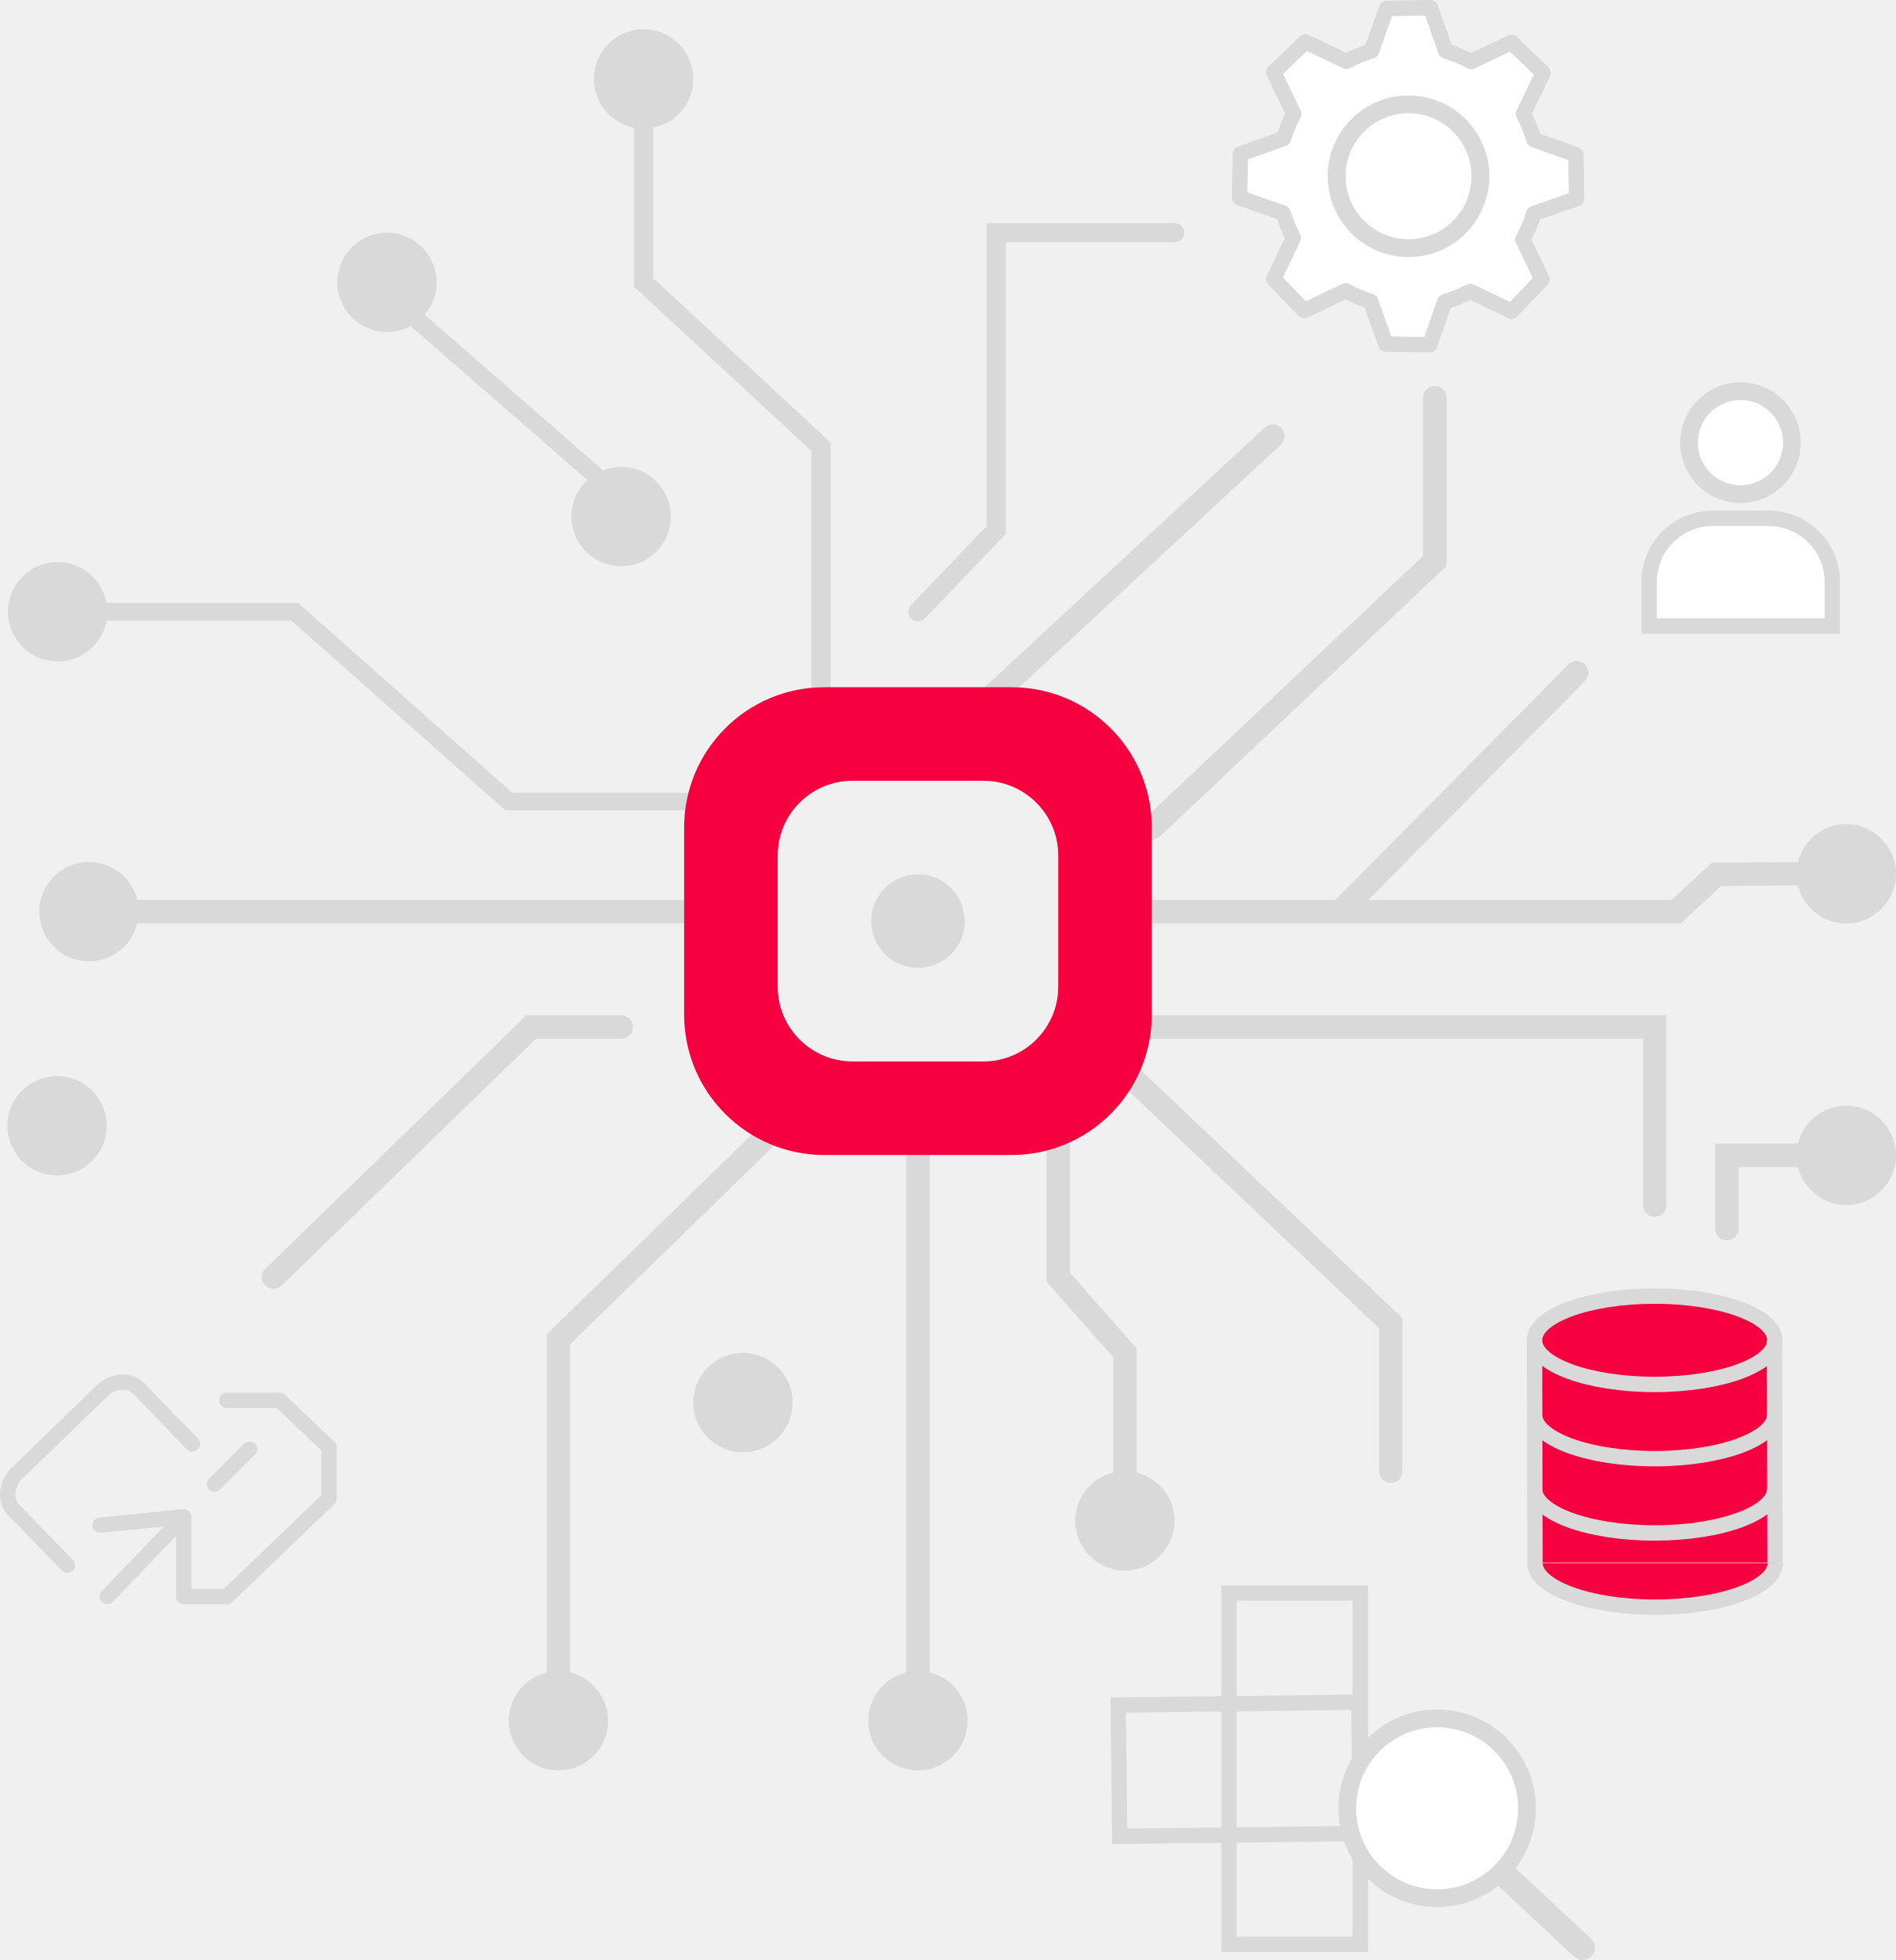
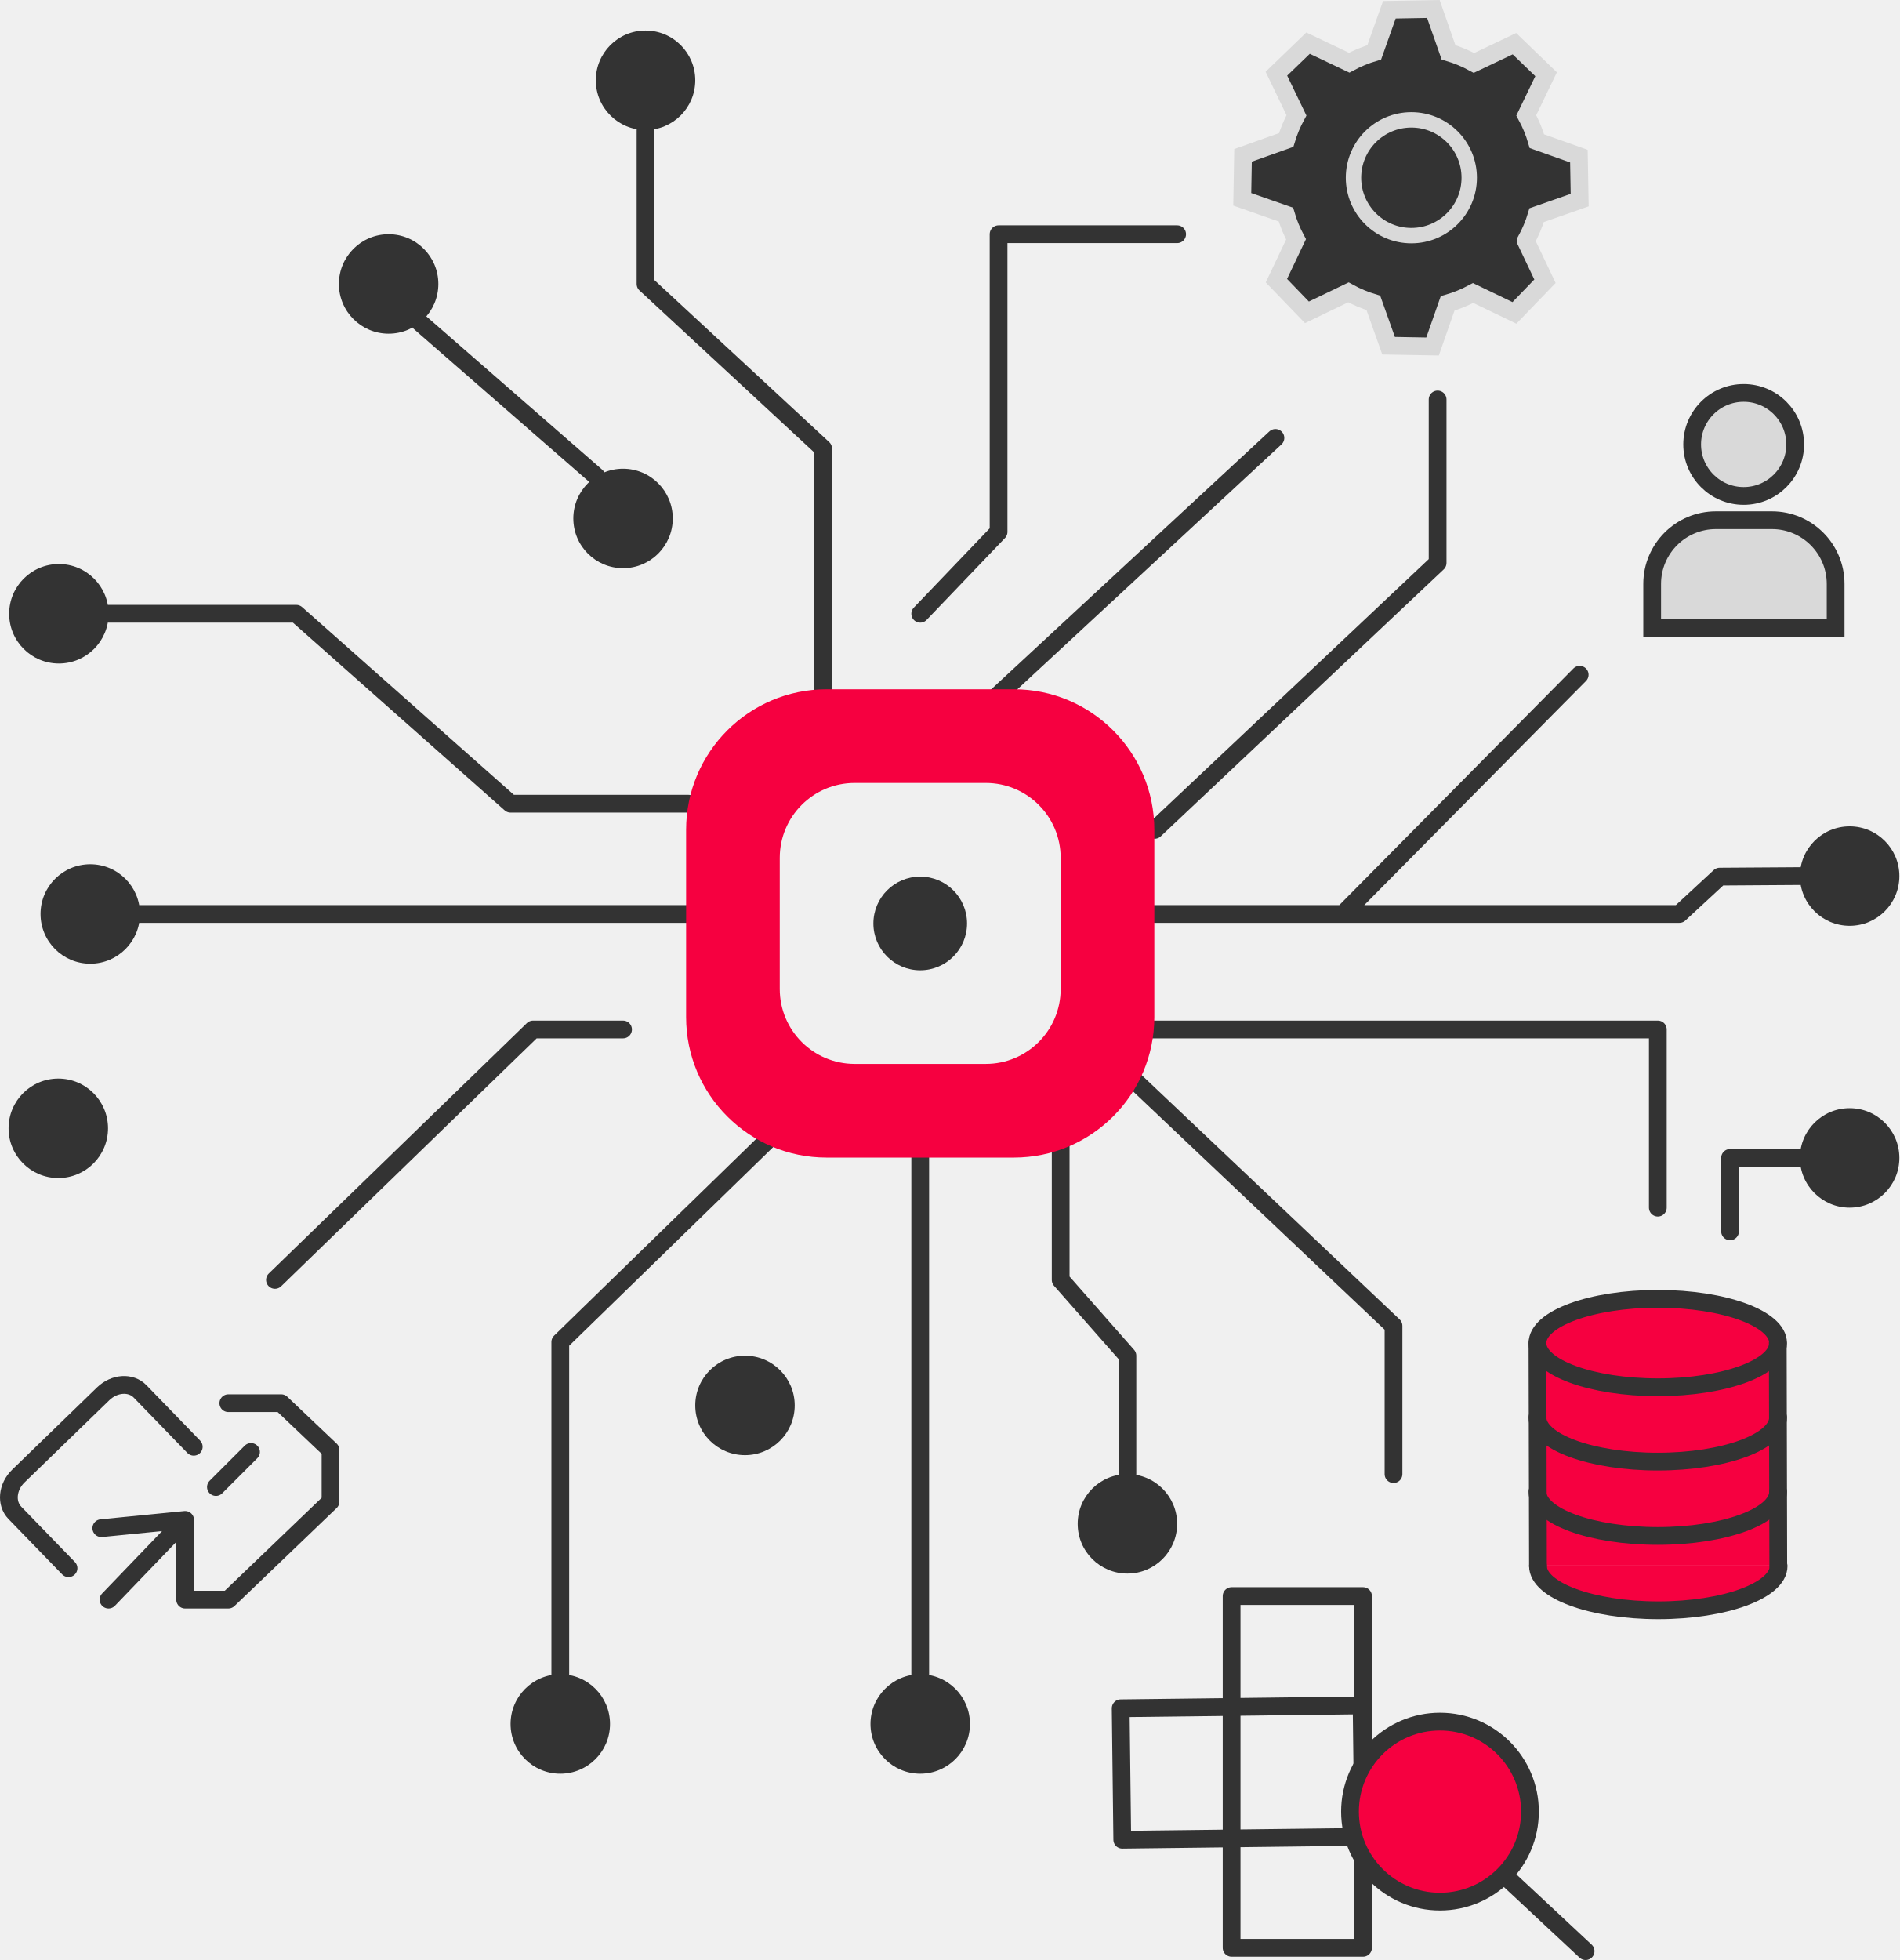
- <svg xmlns="http://www.w3.org/2000/svg" width="1603.24" height="1656.95">
-   <path fill="none" stroke="#d9d9d9" stroke-linecap="round" stroke-miterlimit="10" stroke-width="16.31" d="M544.24 108.69v130l150 139V597.4" />
-   <circle cx="544.24" cy="66.69" r="42" fill="#d9d9d9" />
-   <circle cx="327.24" cy="238.69" r="42" fill="#d9d9d9" />
-   <circle cx="48.74" cy="517.19" r="42" fill="#d9d9d9" />
-   <circle cx="525.24" cy="436.69" r="42" fill="#d9d9d9" />
-   <circle cx="48.24" cy="951.69" r="42" fill="#d9d9d9" />
-   <circle cx="75.24" cy="770.69" r="42" fill="#d9d9d9" />
-   <circle cx="1561.24" cy="738.69" r="42" fill="#d9d9d9" />
-   <circle cx="1561.24" cy="976.69" r="42" fill="#d9d9d9" />
-   <circle cx="951.24" cy="1285.69" r="42" fill="#d9d9d9" />
-   <circle cx="472.24" cy="1454.69" r="42" fill="#d9d9d9" />
-   <circle cx="776.24" cy="1454.69" r="42" fill="#d9d9d9" />
-   <circle cx="628.24" cy="1185.69" r="42" fill="#d9d9d9" />
-   <g fill="none" stroke="#d9d9d9" stroke-linecap="round" stroke-miterlimit="10">
-     <path stroke-width="15" d="m353.7 271.3 149.04 129.89M90.74 517.19h158.5l181 160.41h150.31" />
-     <path stroke-width="16.31" d="M993.24 196.69H842.42v251.36l-66.18 69.14" />
-     <path stroke-width="19.87" d="m829.24 597.69 247-229" />
-     <path stroke-width="19.84" d="m974.24 699.69 239-225.41V336.24M1519.24 738.69l-67.73.46-34.09 31.54H973.96M596.96 770.69H117.24M525.24 868.24h-76l-218 211.45M472.24 1412.69v-280.54L657.6 951.69M776.24 951.69v461M1333.24 568.69l-199.91 202M951.24 1243.69v-100l-56.37-64v-128M1399.24 1018.69V868.24h-446.5M1175.99 1243.69v-125.18L942.42 897.33M1460.24 1038.69v-62h59" />
+ <svg xmlns="http://www.w3.org/2000/svg" id="Layer_2" width="1604.24" height="1655.1" data-name="Layer 2">
+   <defs>
+     <style>.cls-1,.cls-2,.cls-3{stroke-width:15px;stroke:#333}.cls-1,.cls-2{stroke-miterlimit:10}.cls-1,.cls-7{fill:#f60040}.cls-2{fill:#d9d9d9}.cls-3{fill:none;stroke-linecap:round;stroke-linejoin:round}.cls-8{fill:#333}</style>
+   </defs>
+   <g id="Layer_3" data-name="Layer 3">
+     <path d="M545.24 109.79v130l150 139v219.7" class="cls-3" />
+     <circle cx="545.24" cy="67.79" r="42" class="cls-8" />
+     <circle cx="328.24" cy="239.79" r="42" class="cls-8" />
+     <circle cx="49.74" cy="518.29" r="42" class="cls-8" />
+     <circle cx="526.24" cy="437.79" r="42" class="cls-8" />
+     <circle cx="49.24" cy="952.79" r="42" class="cls-8" />
+     <circle cx="76.24" cy="771.79" r="42" class="cls-8" />
+     <circle cx="1562.24" cy="739.79" r="42" class="cls-8" />
+     <circle cx="1562.24" cy="977.79" r="42" class="cls-8" />
+     <circle cx="952.24" cy="1286.79" r="42" class="cls-8" />
+     <circle cx="473.24" cy="1455.79" r="42" class="cls-8" />
+     <circle cx="777.24" cy="1455.79" r="42" class="cls-8" />
+     <circle cx="629.24" cy="1186.79" r="42" class="cls-8" />
+     <path d="m354.7 272.39 149.04 129.9M91.74 518.29h158.5l181 160.4h150.31M994.24 197.79H843.42v251.36l-66.18 69.14M830.24 598.79l247-229M975.24 700.79l239-225.42V337.34M1520.24 739.79l-67.73.45-34.09 31.55H974.96M597.96 771.79H118.24M526.24 869.33h-76l-218 211.46M473.24 1413.79v-280.55L658.6 952.79M777.24 952.79v461M1334.24 569.79l-199.91 202M952.24 1244.79v-100l-56.37-64v-128M1400.24 1019.79V869.33h-446.5M1176.99 1244.79V1119.6L943.42 898.42M1461.24 1039.79v-62h59" class="cls-3" />
+     <path d="M856.33 977.51H698.15c-65.52 0-118.64-53.12-118.64-118.64V700.69c0-65.52 53.12-118.64 118.64-118.64h158.18c65.52 0 118.64 53.12 118.64 118.64v158.18c0 65.52-53.12 118.64-118.64 118.64ZM832.6 661.15H721.87c-34.94 0-63.27 28.33-63.27 63.27v110.73c0 34.94 28.33 63.27 63.27 63.27H832.6c34.94 0 63.27-28.33 63.27-63.27V724.42c0-34.94-28.33-63.27-63.27-63.27Z" class="cls-7" />
+     <circle cx="777.24" cy="779.79" r="39.55" class="cls-8" />
+     <path d="M1449.27 439.29h47.33c29.7 0 53.81 24.11 53.81 53.81v37.19h-154.95V493.1c0-29.7 24.11-53.81 53.81-53.81Z" class="cls-2" />
+     <circle cx="1472.74" cy="375.29" r="43.5" class="cls-2" />
+     <path d="M1298.24 1134.12h203.65v187.92h-203.65z" class="cls-7" />
+     <path d="M1502.24 1322.45c0 20.62-45.49 37.34-101.61 37.34s-101.61-16.72-101.61-37.34" style="stroke-linecap:round;stroke-linejoin:round;fill:#f60040;stroke:#333;stroke-width:15px" />
+     <path d="M1501.81 1259.67c0 20.62-45.49 37.34-101.61 37.34s-101.61-16.72-101.61-37.34M1501.81 1196.9c0 20.62-45.49 37.34-101.61 37.34s-101.61-16.72-101.61-37.34" class="cls-3" />
+     <ellipse cx="1400.2" cy="1134.12" class="cls-1" rx="101.61" ry="37.34" />
+     <path d="m1298.58 1134.12.43 188.33M1501.54 1134.12l.43 188.33" class="cls-3" />
+     <path d="m1288.75 203.45 16.18 34.04-25.8 26.74-34.89-16.81c-6.78 3.64-13.99 6.6-21.53 8.77l-12.73 36.4-37.15-.66-12.87-36.17c-7.38-2.23-14.43-5.22-21.06-8.88l-35.03 16.87-25.8-26.74 16.59-34.89a109.48 109.48 0 0 1-8.55-20.89l-36.88-12.9.66-37.14 36.43-12.95a109.87 109.87 0 0 1 8.69-20.84l-16.94-35.17 26.74-25.8 34.74 16.52a109.87 109.87 0 0 1 21.16-8.75l12.79-35.95 37.15-.66 12.81 36.61c7.53 2.23 14.73 5.24 21.49 8.94l34.18-16.24 26.74 25.8-16.73 34.74c3.73 6.86 6.75 14.16 8.97 21.8l35.47 12.61.66 37.14-36.36 12.72c-2.27 7.62-5.35 14.9-9.13 21.73Z" style="fill:#333;stroke:#d9d9d9;stroke-miterlimit:10;stroke-width:15px" />
+     <circle cx="1192.07" cy="150.1" r="60.78" class="cls-8" />
+     <circle cx="1192.07" cy="150.1" r="48.88" style="stroke-width:13px;fill:#333;stroke:#d9d9d9;stroke-miterlimit:10" />
+     <path d="M1040.24 1347.79h111v297h-111z" class="cls-3" />
+     <path d="m947.895 1553.532-1.337-110.992 203.485-2.451 1.337 110.992z" class="cls-3" />
+     <path d="M1292.24 1529.79c0 20.99-8.51 39.99-22.26 53.74-13.75 13.75-32.75 22.26-53.74 22.26-41.97 0-76-34.03-76-76s34.03-76 76-76 76 34.03 76 76Z" class="cls-1" />
+     <path d="m1339.24 1647.6-65.26-60.89M57.88 1324.25l-45.31-46.74c-7.79-8.03-6.46-21.96 2.97-31.1l71.63-69.44c9.43-9.14 23.39-10.04 31.17-2.01l45.31 46.74" class="cls-3" />
+     <path d="M192.86 1184.9h44.64l41.67 39.54v43.58l-86.31 82.77h-36.49v-67.34l-70.79 6.99 70.79-6.99-64.7 67.34M182.38 1255.71l29.63-29.63" class="cls-3" />
  </g>
-   <path fill="#f60040" d="M855.33 976.42H697.15c-65.52 0-118.64-53.12-118.64-118.64V699.6c0-65.52 53.12-118.64 118.64-118.64h158.18c65.52 0 118.64 53.12 118.64 118.64v158.18c0 65.52-53.12 118.64-118.64 118.64zM831.6 660.05H720.87c-34.94 0-63.27 28.33-63.27 63.27v110.73c0 34.94 28.33 63.27 63.27 63.27H831.6c34.94 0 63.27-28.33 63.27-63.27V723.32c0-34.94-28.33-63.27-63.27-63.27z" />
-   <circle cx="776.24" cy="778.69" r="39.55" fill="#d9d9d9" />
-   <path fill="#fff" stroke="#d9d9d9" stroke-miterlimit="10" stroke-width="13" d="M1448.27 438.19h47.33c29.7 0 53.81 24.11 53.81 53.81v37.19h-154.95V492c0-29.7 24.11-53.81 53.81-53.81z" />
-   <circle cx="1471.74" cy="374.19" r="43.5" fill="#fff" stroke="#d9d9d9" stroke-miterlimit="10" stroke-width="15" />
-   <path fill="#f60040" d="M1297.24 1133.03h203.65v187.92h-203.65z" />
-   <path fill="#f60040" stroke="#d9d9d9" stroke-miterlimit="10" stroke-width="13" d="M1501.24 1321.35c0 20.62-45.49 37.34-101.61 37.34s-101.61-16.72-101.61-37.34" />
-   <path fill="none" stroke="#d9d9d9" stroke-miterlimit="10" stroke-width="13" d="M1500.81 1258.58c0 20.62-45.49 37.34-101.61 37.34s-101.61-16.72-101.61-37.34M1500.81 1195.8c0 20.62-45.49 37.34-101.61 37.34s-101.61-16.72-101.61-37.34" />
-   <ellipse cx="1399.2" cy="1133.03" fill="#f60040" stroke="#d9d9d9" stroke-miterlimit="10" stroke-width="13" rx="101.61" ry="37.34" />
-   <path fill="none" stroke="#d9d9d9" stroke-miterlimit="10" stroke-width="13" d="m1297.58 1133.03.43 188.32M1500.54 1133.03l.43 188.32" />
-   <path fill="#fff" stroke="#d9d9d9" stroke-linecap="round" stroke-linejoin="round" stroke-width="13" d="m1287.75 202.35 16.18 34.04-25.8 26.74-34.89-16.81c-6.78 3.64-13.99 6.6-21.53 8.77l-12.73 36.4-37.15-.66-12.87-36.17c-7.38-2.23-14.43-5.22-21.06-8.88l-35.03 16.87-25.8-26.74 16.59-34.89a109.48 109.48 0 0 1-8.55-20.89l-36.88-12.9.66-37.14 36.43-12.95a109.87 109.87 0 0 1 8.69-20.84l-16.94-35.17 26.74-25.8 34.74 16.52a109.87 109.87 0 0 1 21.16-8.75l12.79-35.95 37.15-.66 12.81 36.61c7.53 2.23 14.73 5.24 21.49 8.94l34.18-16.24 26.74 25.8-16.73 34.74c3.73 6.86 6.75 14.16 8.97 21.8l35.47 12.61.66 37.14-36.36 12.72c-2.27 7.62-5.35 14.9-9.13 21.73z" />
-   <circle cx="1191.07" cy="149" r="60.78" fill="none" stroke="#d9d9d9" stroke-miterlimit="10" stroke-width="15.06" />
-   <circle cx="1191.07" cy="149" r="48.88" fill="#fff" />
-   <path fill="none" stroke="#d9d9d9" stroke-miterlimit="10" stroke-width="13" d="M1039.24 1346.69h111v297h-111z" />
-   <path fill="none" stroke="#d9d9d9" stroke-miterlimit="10" stroke-width="13" d="m946.887 1552.435-1.337-110.992 203.485-2.45 1.337 110.991z" />
-   <path fill="#fff" stroke="#d9d9d9" stroke-miterlimit="10" stroke-width="15" d="M1291.24 1528.69c0 20.99-8.51 39.99-22.26 53.74s-32.75 22.26-53.74 22.26c-41.97 0-76-34.03-76-76s34.03-76 76-76 76 34.03 76 76z" />
-   <path fill="#fff" stroke="#d9d9d9" stroke-linecap="round" stroke-miterlimit="10" stroke-width="20.87" d="m1338.24 1646.51-65.26-60.9" />
-   <path fill="none" stroke="#d9d9d9" stroke-linecap="round" stroke-miterlimit="10" stroke-width="13" d="m56.88 1323.16-45.31-46.74c-7.79-8.03-6.46-21.96 2.97-31.1l71.63-69.44c9.43-9.14 23.39-10.04 31.17-2.01l45.31 46.74" />
-   <path fill="none" stroke="#d9d9d9" stroke-linecap="round" stroke-linejoin="round" stroke-width="13" d="M191.86 1183.81h44.64l41.67 39.54v43.58l-86.31 82.76h-36.49v-67.33l-70.79 6.98 70.79-6.98-64.7 67.33M181.38 1254.62l29.63-29.63" />
</svg>
